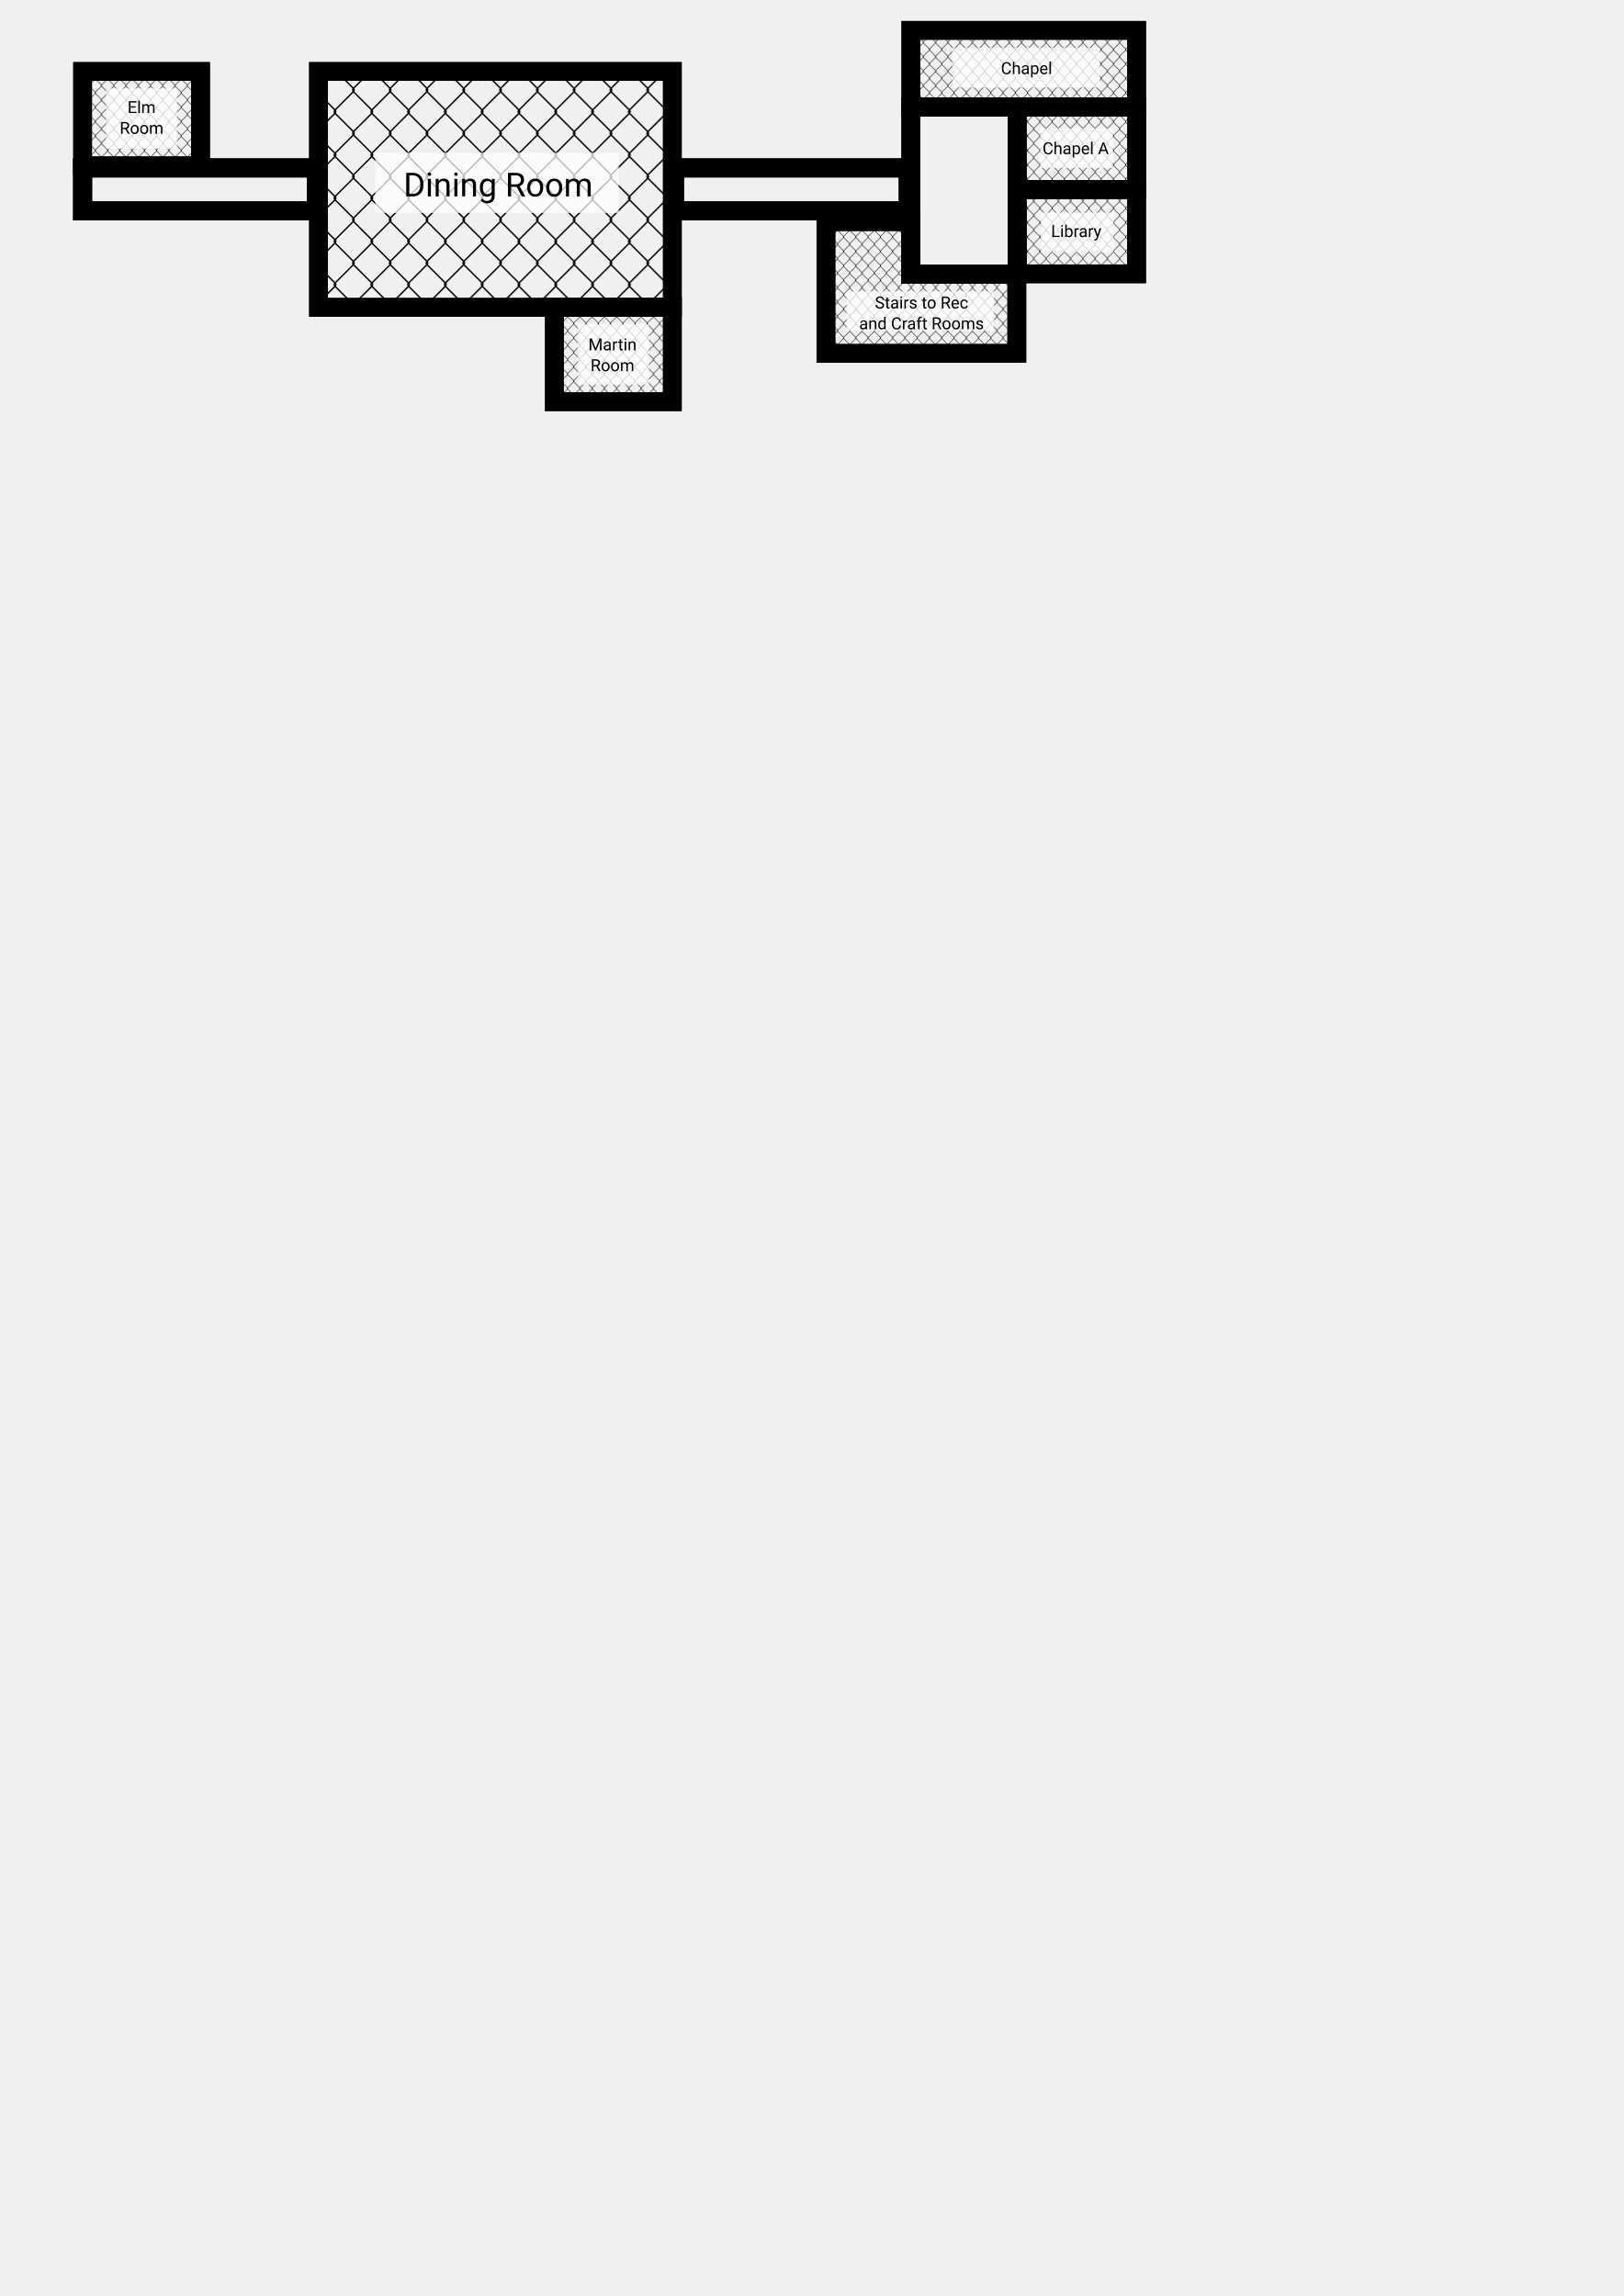
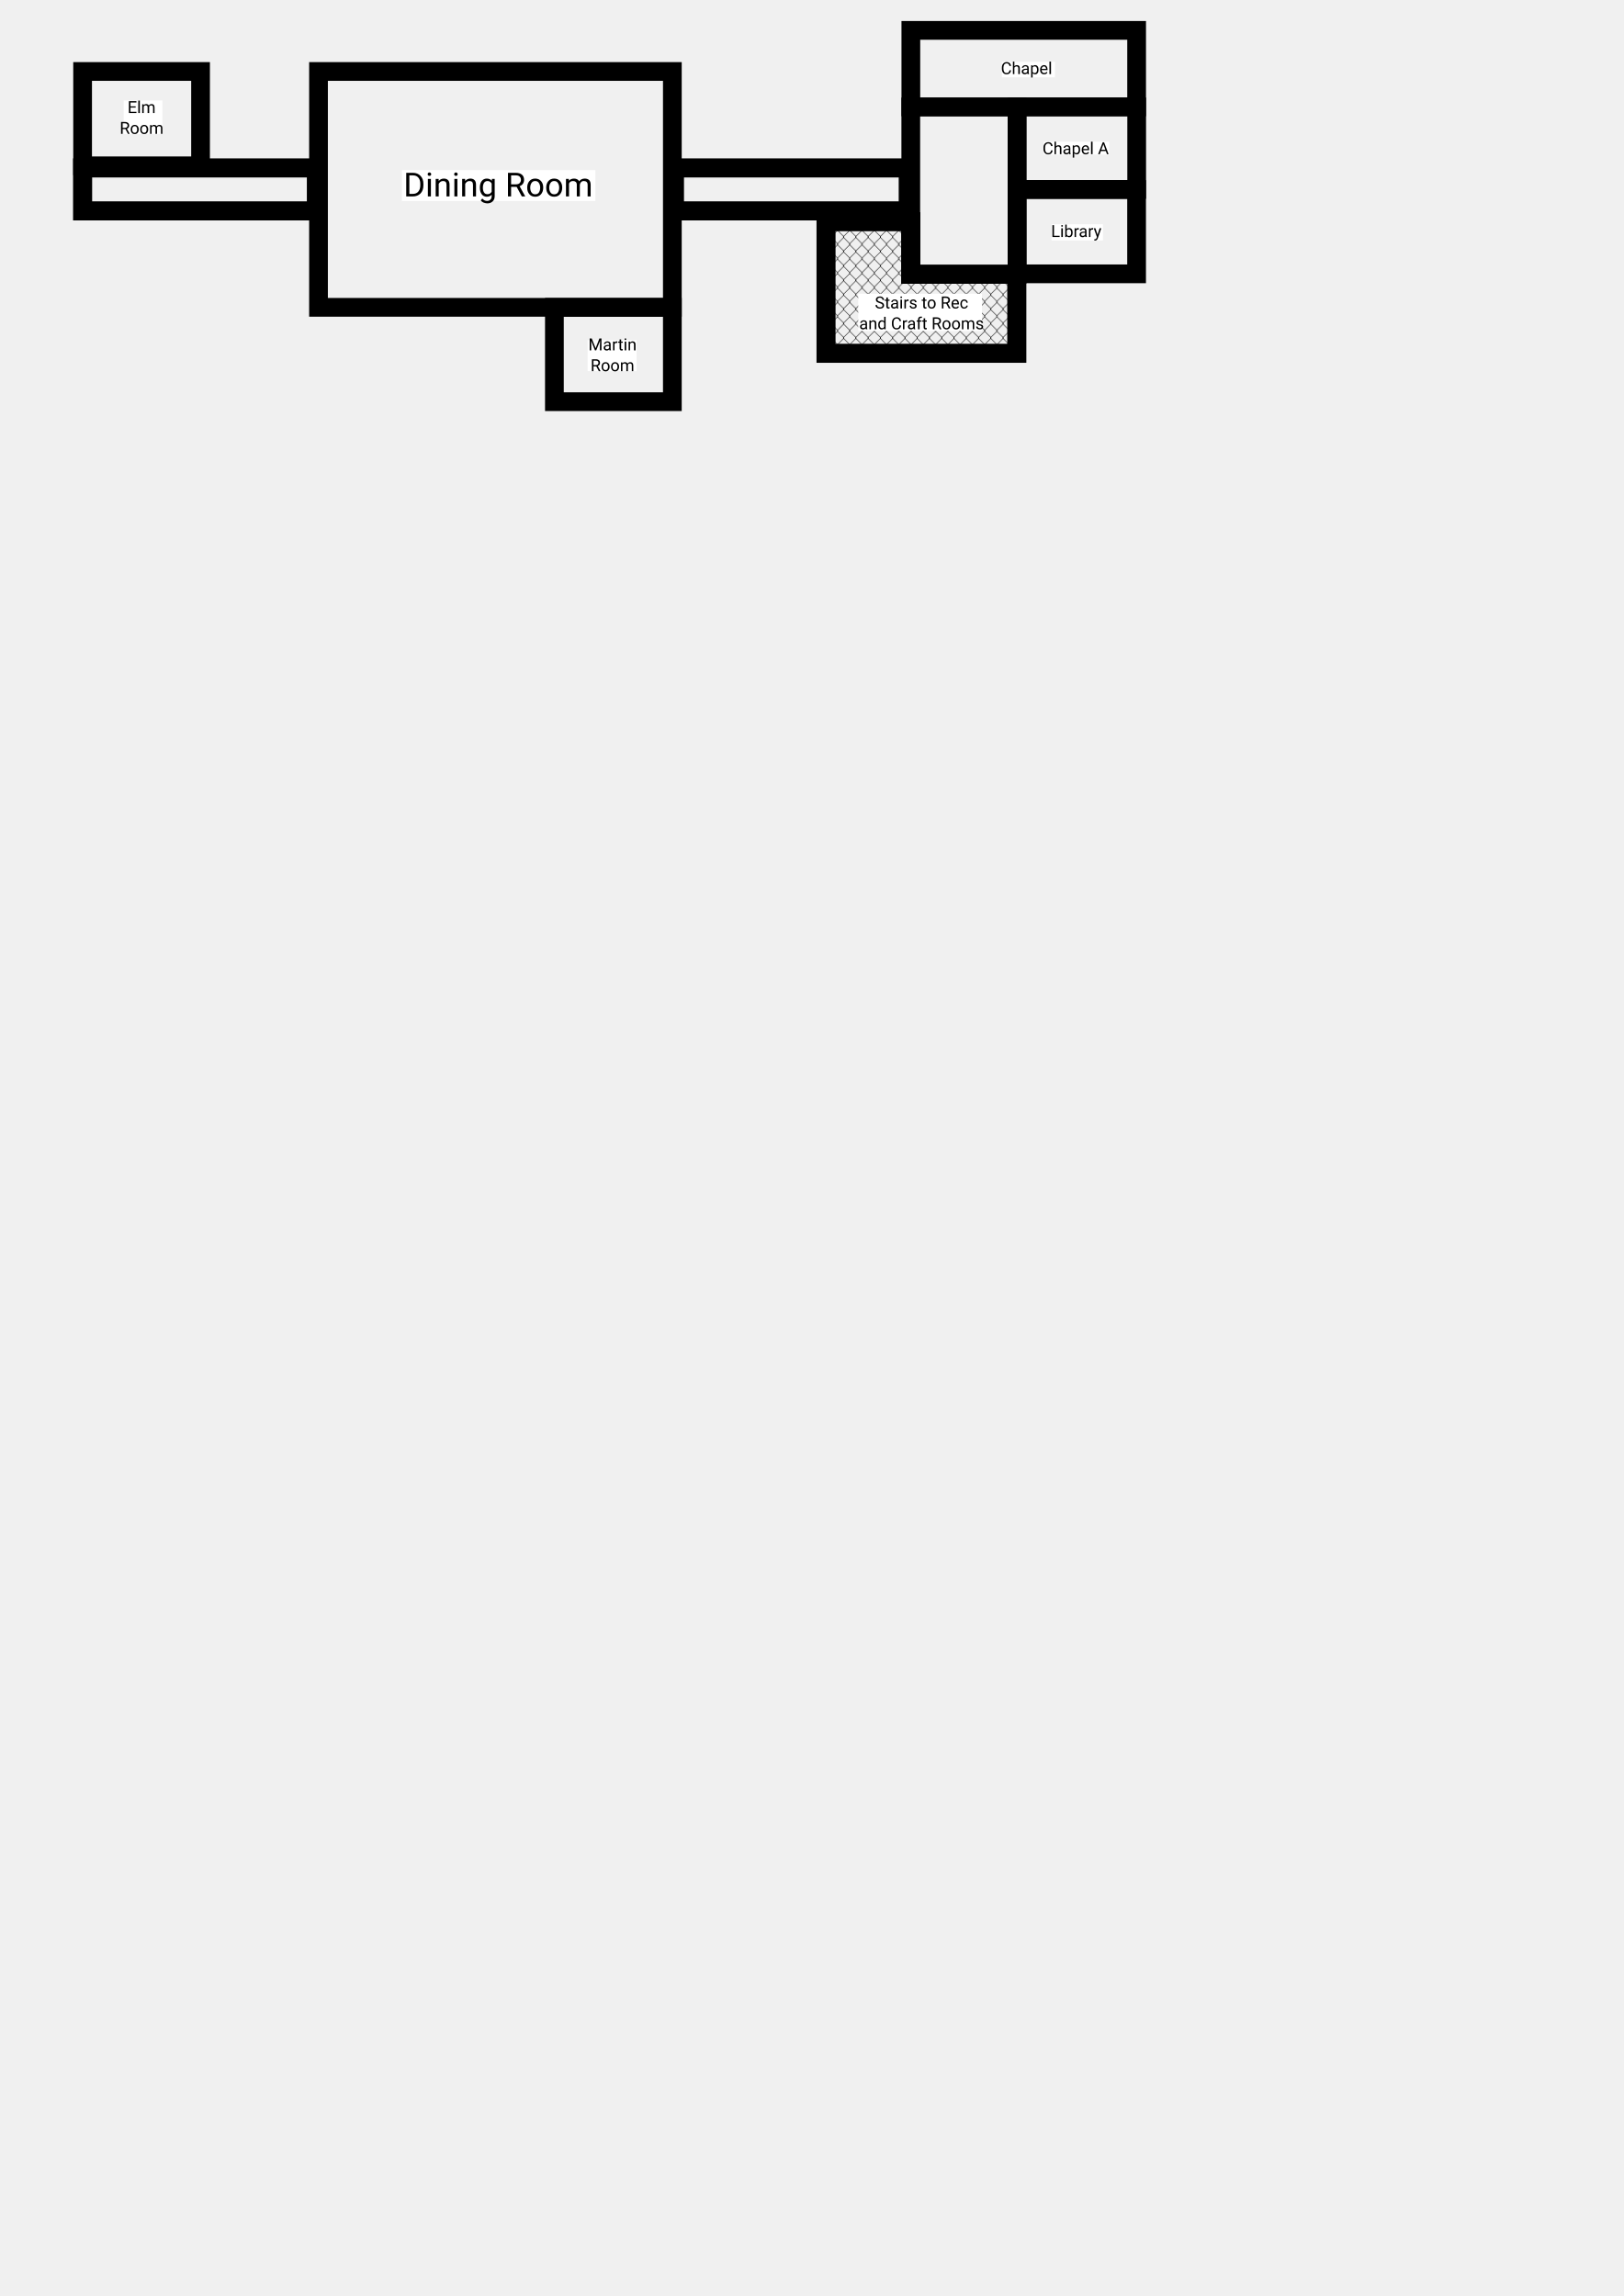
<svg xmlns="http://www.w3.org/2000/svg" xmlns:xlink="http://www.w3.org/1999/xlink" width="210mm" height="297mm" viewBox="0 0 210 297" version="1.1" id="svg1">
  <defs id="defs1">
    <pattern xlink:href="#WireFence" preserveAspectRatio="xMidYMid" id="pattern49" patternTransform="matrix(0.03050959,0,0,0.03050959,-19.82556,-6.009765)" x="0" y="0" />
    <pattern xlink:href="#WireFence" preserveAspectRatio="xMidYMid" id="pattern48" patternTransform="matrix(0.03050959,0,0,0.03050959,-19.82556,-6.009765)" x="0" y="0" />
    <pattern xlink:href="#WireFence" preserveAspectRatio="xMidYMid" id="pattern47" patternTransform="matrix(0.03050959,0,0,0.03050959,-19.82556,-6.009765)" x="0" y="0" />
    <pattern xlink:href="#WireFence" preserveAspectRatio="xMidYMid" id="pattern46" patternTransform="matrix(0.03050959,0,0,0.03050959,-19.82556,-6.009765)" x="0" y="0" />
    <linearGradient id="swatch45">
      <stop style="stop-color:#000000;stop-opacity:1;" offset="0" id="stop45" />
    </linearGradient>
    <pattern xlink:href="#WireFence" preserveAspectRatio="xMidYMid" id="pattern45" patternTransform="matrix(0.03050959,0,0,0.03050959,-19.82556,-6.009765)" x="0" y="0" />
    <pattern xlink:href="#WireFence" preserveAspectRatio="xMidYMid" id="pattern44" patternTransform="matrix(0.03050959,0,0,0.03050959,-19.82556,-6.009765)" x="0" y="0" />
    <pattern xlink:href="#WireFence" preserveAspectRatio="xMidYMid" id="pattern43" patternTransform="matrix(0.09152877,0,0,0.09152877,-19.82556,-6.009765)" x="0" y="0" />
    <pattern patternUnits="userSpaceOnUse" width="52" height="61.14" id="WireFence" patternTransform="scale(0.3,0.3)" preserveAspectRatio="xMidYMid" style="fill:#000000">
      <path id="path42" style="stroke:none" d="m 31.437,0 7.258,7.258 c -0.88,1.331 -0.879,3.016 10e-7,4.348 L 26.072,24.229 14,36.301 0,22.303 v 2.828 l 12.641,12.641 c -0.899,1.341 -0.899,3.116 0,4.457 L 0,54.869 v 2.828 l 14,-14 17.443,17.443 2.828,10e-7 -18.912,-18.912 c 0.898,-1.341 0.898,-3.116 0,-4.457 L 27.488,25.643 40,13.129 l 12,12 L 52,22.301 41.303,11.605 c 0.88,-1.332 0.88,-3.016 0,-4.348 L 48.561,0 H 45.732 L 40,5.732 34.268,0 Z M 52,54.869 l -6.271,6.271 2.828,0 L 52,57.697 Z" />
    </pattern>
    <clipPath clipPathUnits="userSpaceOnUse" id="clipPath39">
      <path id="path39" style="stroke-width:0.1;stroke-linecap:square;paint-order:markers fill stroke;stop-color:#000000" d="m -880.828,-187.298 h 1640.84 v 73.282 h -1640.84 z" />
    </clipPath>
    <clipPath clipPathUnits="userSpaceOnUse" id="clipPath25">
      <rect style="fill:#ff0000;stroke:none;stroke-width:3;stroke-linecap:square;stroke-linejoin:miter;paint-order:stroke markers fill;stop-color:#000000" id="rect25-8" width="78" height="45.033" x="763.613" y="452.824" />
    </clipPath>
    <clipPath clipPathUnits="userSpaceOnUse" id="clipPath27">
      <rect style="fill:none;stroke:#000000;stroke-width:1;stroke-linecap:butt;stroke-linejoin:bevel;paint-order:stroke markers fill;stop-color:#000000" id="rect28-6" width="46.161" height="39.922" x="86.574" y="420.063" />
    </clipPath>
    <clipPath clipPathUnits="userSpaceOnUse" id="clipPath52">
      <path id="path52" style="stroke-width:0.1;stroke-linecap:square;paint-order:markers fill stroke;stop-color:#000000" d="m -880.828,-187.298 h 1640.84 v 73.282 h -1640.84 z" />
    </clipPath>
    <rect x="86.929" y="26.457" width="49.134" height="9.509" id="rect5" />
    <rect x="86.929" y="26.457" width="9.687" height="6.521" id="rect5-9" />
    <rect x="86.929" y="26.457" width="9.687" height="6.521" id="rect5-9-8" />
    <rect x="86.929" y="26.457" width="25.126" height="6.675" id="rect5-9-0" />
    <rect x="86.929" y="26.457" width="10.808" height="4.019" id="rect5-9-5" />
    <rect x="86.929" y="26.457" width="10.808" height="4.019" id="rect5-9-5-4" />
    <rect x="86.929" y="26.457" width="10.808" height="4.019" id="rect5-9-5-43" />
  </defs>
  <g id="layer1">
    <rect style="fill:none;stroke:#000000;stroke-width:2.422;stroke-dasharray:none;stroke-dashoffset:917.099;stroke-opacity:1" id="rect1" width="45.764" height="30.51" x="41.194" y="9.245" />
    <rect style="fill:none;stroke:#000000;stroke-width:2.468;stroke-dasharray:none;stroke-dashoffset:917.099;stroke-opacity:1" id="rect2" width="30.237" height="5.557" x="10.684" y="21.721" />
    <rect style="fill:none;stroke:#000000;stroke-width:2.468;stroke-dasharray:none;stroke-dashoffset:917.099;stroke-opacity:1" id="rect2-3" width="30.237" height="5.557" x="87.23" y="21.721" />
    <rect style="fill:none;stroke:#000000;stroke-width:2.422;stroke-dasharray:none;stroke-dashoffset:917.099;stroke-opacity:1" id="rect3" width="15.255" height="12.204" x="10.684" y="9.245" />
    <rect style="fill:none;stroke:#000000;stroke-width:2.422;stroke-dasharray:none;stroke-dashoffset:917.099;stroke-opacity:1" id="rect3-1" width="15.255" height="12.204" x="71.703" y="39.755" />
    <rect style="fill:none;stroke:#000000;stroke-width:2.422;stroke-dasharray:none;stroke-dashoffset:917.099;stroke-opacity:1" id="rect3-3" width="13.741" height="21.651" x="117.795" y="13.834" />
    <rect style="fill:none;stroke:#000000;stroke-width:2.422;stroke-dasharray:none;stroke-dashoffset:917.099;stroke-opacity:1" id="rect4" width="15.469" height="10.674" x="131.543" y="13.826" />
    <rect style="fill:none;stroke:#000000;stroke-width:2.422;stroke-dasharray:none;stroke-dashoffset:917.099;stroke-opacity:1" id="rect4-4" width="29.201" height="9.897" x="117.803" y="3.929" />
    <rect style="fill:none;stroke:#000000;stroke-width:2.422;stroke-dasharray:none;stroke-dashoffset:917.099;stroke-opacity:1" id="rect4-2" width="15.444" height="10.909" x="131.556" y="24.513" />
    <path style="fill:none;stroke:#000000;stroke-width:2.428;stroke-dasharray:none;stroke-dashoffset:917.099;stroke-opacity:1" d="m 106.822,28.665 v 17.049 h 24.687 V 35.485 h -13.715 v -6.82 z" id="path4" />
  </g>
-   <g id="g15">
-     <rect style="display:inline;fill:url(#pattern43);fill-opacity:1;stroke:#000000;stroke-width:2.422;stroke-dasharray:none;stroke-dashoffset:917.099;stroke-opacity:1" id="rect7" width="45.764" height="30.51" x="41.194" y="9.245" />
-     <rect style="display:inline;fill:none;stroke:#000000;stroke-width:2.468;stroke-dasharray:none;stroke-dashoffset:917.099;stroke-opacity:1" id="rect8" width="30.237" height="5.557" x="10.684" y="21.721" />
-     <rect style="display:inline;fill:none;stroke:#000000;stroke-width:2.468;stroke-dasharray:none;stroke-dashoffset:917.099;stroke-opacity:1" id="rect9" width="30.237" height="5.557" x="87.23" y="21.721" />
-     <rect style="display:inline;fill:url(#pattern44);fill-opacity:1;stroke:#000000;stroke-width:2.422;stroke-dasharray:none;stroke-dashoffset:917.099;stroke-opacity:1" id="rect10" width="15.255" height="12.204" x="10.684" y="9.245" />
-     <rect style="display:inline;fill:url(#pattern49);fill-opacity:1;stroke:#000000;stroke-width:2.422;stroke-dasharray:none;stroke-dashoffset:917.099;stroke-opacity:1" id="rect11" width="15.255" height="12.204" x="71.703" y="39.755" />
-     <rect style="display:inline;fill:none;stroke:#000000;stroke-width:2.422;stroke-dasharray:none;stroke-dashoffset:917.099;stroke-opacity:1" id="rect12" width="13.741" height="21.651" x="117.795" y="13.834" />
-     <rect style="display:inline;fill:url(#pattern46);fill-opacity:1;stroke:#000000;stroke-width:2.422;stroke-dasharray:none;stroke-dashoffset:917.099;stroke-opacity:1" id="rect13" width="15.469" height="10.674" x="131.543" y="13.826" />
-     <rect style="display:inline;fill:url(#pattern45);fill-opacity:1;stroke:#000000;stroke-width:2.422;stroke-dasharray:none;stroke-dashoffset:917.099;stroke-opacity:1" id="rect14" width="29.201" height="9.897" x="117.803" y="3.929" />
-     <rect style="display:inline;fill:url(#pattern47);fill-opacity:1;stroke:#000000;stroke-width:2.422;stroke-dasharray:none;stroke-dashoffset:917.099;stroke-opacity:1" id="rect15" width="15.444" height="10.909" x="131.556" y="24.513" />
+   <g id="g15" style="display:inline">
+     <rect style="display:none;fill:url(#pattern43);fill-opacity:1;stroke:#000000;stroke-width:2.422;stroke-dasharray:none;stroke-dashoffset:917.099;stroke-opacity:1" id="rect7" width="45.764" height="30.51" x="41.194" y="9.245" />
+     <rect style="display:none;fill:none;stroke:#000000;stroke-width:2.468;stroke-dasharray:none;stroke-dashoffset:917.099;stroke-opacity:1" id="rect8" width="30.237" height="5.557" x="10.684" y="21.721" />
+     <rect style="display:none;fill:none;stroke:#000000;stroke-width:2.468;stroke-dasharray:none;stroke-dashoffset:917.099;stroke-opacity:1" id="rect9" width="30.237" height="5.557" x="87.23" y="21.721" />
+     <rect style="display:none;fill:url(#pattern44);fill-opacity:1;stroke:#000000;stroke-width:2.422;stroke-dasharray:none;stroke-dashoffset:917.099;stroke-opacity:1" id="rect10" width="15.255" height="12.204" x="10.684" y="9.245" />
+     <rect style="display:none;fill:url(#pattern49);fill-opacity:1;stroke:#000000;stroke-width:2.422;stroke-dasharray:none;stroke-dashoffset:917.099;stroke-opacity:1" id="rect11" width="15.255" height="12.204" x="71.703" y="39.755" />
+     <rect style="display:none;fill:none;stroke:#000000;stroke-width:2.422;stroke-dasharray:none;stroke-dashoffset:917.099;stroke-opacity:1" id="rect12" width="13.741" height="21.651" x="117.795" y="13.834" />
+     <rect style="display:none;fill:url(#pattern46);fill-opacity:1;stroke:#000000;stroke-width:2.422;stroke-dasharray:none;stroke-dashoffset:917.099;stroke-opacity:1" id="rect13" width="15.469" height="10.674" x="131.543" y="13.826" />
+     <rect style="display:none;fill:url(#pattern45);fill-opacity:1;stroke:#000000;stroke-width:2.422;stroke-dasharray:none;stroke-dashoffset:917.099;stroke-opacity:1" id="rect14" width="29.201" height="9.897" x="117.803" y="3.929" />
+     <rect style="display:none;fill:url(#pattern47);fill-opacity:1;stroke:#000000;stroke-width:2.422;stroke-dasharray:none;stroke-dashoffset:917.099;stroke-opacity:1" id="rect15" width="15.444" height="10.909" x="131.556" y="24.513" />
    <path style="display:inline;fill:url(#pattern48);fill-opacity:1;stroke:#000000;stroke-width:2.428;stroke-dasharray:none;stroke-dashoffset:917.099;stroke-opacity:1" d="m 106.822,28.665 v 17.049 h 24.687 V 35.485 h -13.715 v -6.82 z" id="path15" />
  </g>
  <g id="layer4" style="display:inline">
-     <rect style="fill:#ffffff;fill-opacity:0.738;stroke:none;stroke-width:0.404;stroke-dasharray:none;stroke-dashoffset:917.099" id="rect6" width="31.494" height="7.796" x="48.525" y="19.754" />
-     <rect style="fill:#ffffff;fill-opacity:0.738;stroke:none;stroke-width:0.218;stroke-dasharray:none;stroke-dashoffset:917.099" id="rect6-3" width="9.153" height="7.796" x="13.735" y="11.449" />
-     <rect style="fill:#ffffff;fill-opacity:0.738;stroke:none;stroke-width:0.218;stroke-dasharray:none;stroke-dashoffset:917.099" id="rect6-1" width="9.153" height="7.796" x="74.754" y="41.958" />
-     <rect style="fill:#ffffff;fill-opacity:0.738;stroke:none;stroke-width:0.254;stroke-dasharray:none;stroke-dashoffset:917.099" id="rect6-36" width="19.029" height="5.119" x="109.503" y="37.686" />
-     <rect style="fill:#ffffff;fill-opacity:0.738;stroke:none;stroke-width:0.254;stroke-dasharray:none;stroke-dashoffset:917.099" id="rect6-36-2" width="19.029" height="5.119" x="123.208" y="6.194" />
-     <rect style="fill:#ffffff;fill-opacity:0.738;stroke:none;stroke-width:0.179;stroke-dasharray:none;stroke-dashoffset:917.099" id="rect6-36-22" width="9.417" height="5.119" x="134.519" y="16.601" />
-     <rect style="fill:#ffffff;fill-opacity:0.738;stroke:none;stroke-width:0.179;stroke-dasharray:none;stroke-dashoffset:917.099" id="rect6-36-22-6" width="9.417" height="5.119" x="134.616" y="27.494" />
+     <rect style="fill:#ffffff;fill-opacity:1;stroke:none;stroke-width:0.258;stroke-dasharray:none;stroke-dashoffset:917.099" id="rect6" width="25.019" height="4" x="51.981" y="22" />
+     <rect style="fill:#ffffff;fill-opacity:1;stroke:none;stroke-width:0.12;stroke-dasharray:none;stroke-dashoffset:917.099" id="rect6-3" width="5" height="4.336" x="16" y="13" />
+     <rect style="fill:#ffffff;fill-opacity:1;stroke:none;stroke-width:0.13;stroke-dasharray:none;stroke-dashoffset:917.099" id="rect6-1" width="6.337" height="4" x="76" y="44" />
+     <rect style="fill:#ffffff;fill-opacity:1;stroke:none;stroke-width:0.226;stroke-dasharray:none;stroke-dashoffset:917.099" id="rect6-36" width="16" height="4.806" x="111" y="38" />
+     <rect style="fill:#ffffff;fill-opacity:1;stroke:none;stroke-width:0.095;stroke-dasharray:none;stroke-dashoffset:917.099" id="rect6-36-2" width="6.867" height="2" x="129.577" y="8" />
+     <rect style="fill:#ffffff;fill-opacity:1;stroke:none;stroke-width:0.097;stroke-dasharray:none;stroke-dashoffset:917.099" id="rect6-36-22" width="8.456" height="1.661" x="135" y="18.33" />
+     <rect style="fill:#ffffff;fill-opacity:1;stroke:none;stroke-width:0.096;stroke-dasharray:none;stroke-dashoffset:917.099" id="rect6-36-22-6" width="6.649" height="2.108" x="136" y="29" />
  </g>
  <g id="layer2">
-     <text xml:space="preserve" transform="matrix(0.8072329,0,0,0.8072329,-17.98547,0.2843137)" id="text5" style="font-style:normal;font-variant:normal;font-weight:normal;font-stretch:normal;font-size:5.333px;font-family:roboto;-inkscape-font-specification:roboto;text-align:start;writing-mode:lr-tb;direction:ltr;white-space:pre;shape-inside:url(#rect5);display:inline;fill:#000000;fill-opacity:1;stroke:none;stroke-width:0.5;stroke-dasharray:none;stroke-dashoffset:917.099;stroke-opacity:1">
-       <tspan x="86.93" y="31.124" id="tspan4">Dining Room</tspan>
+     <text xml:space="preserve" transform="matrix(0.8072329,0,0,0.8072329,-17.98547,0.2843137)" id="text5" style="font-style:normal;font-variant:normal;font-weight:normal;font-stretch:normal;font-size:5.333px;font-family:roboto;-inkscape-font-specification:roboto;text-align:start;writing-mode:lr-tb;direction:ltr;white-space:pre;shape-inside:url(#rect5);display:inline;fill:#000000;fill-opacity:1;stroke:none;stroke-width:0;stroke-dasharray:none;stroke-dashoffset:917.099;stroke-opacity:1">
+       <tspan x="86.93" y="31.124" id="tspan1">Dining Room</tspan>
    </text>
-     <text xml:space="preserve" transform="matrix(0.8072329,0,0,0.8072329,-55.7676,-8.615944)" id="text5-9" style="font-style:normal;font-variant:normal;font-weight:normal;font-stretch:normal;font-size:2.667px;font-family:roboto;-inkscape-font-specification:roboto;text-align:center;writing-mode:lr-tb;direction:ltr;white-space:pre;shape-inside:url(#rect5-9);display:inline;fill:#000000;fill-opacity:1;stroke:none;stroke-width:0.5;stroke-dasharray:none;stroke-dashoffset:917.099;stroke-opacity:1" x="3.311" y="0">
-       <tspan x="89.522" y="28.79" id="tspan5">Elm
+     <text xml:space="preserve" transform="matrix(0.8072329,0,0,0.8072329,-55.7676,-8.615944)" id="text5-9" style="font-style:normal;font-variant:normal;font-weight:normal;font-stretch:normal;font-size:2.667px;font-family:roboto;-inkscape-font-specification:roboto;text-align:center;writing-mode:lr-tb;direction:ltr;white-space:pre;shape-inside:url(#rect5-9);display:inline;fill:#000000;fill-opacity:1;stroke:none;stroke-width:0;stroke-dasharray:none;stroke-dashoffset:917.099;stroke-opacity:1" x="3.311" y="0">
+       <tspan x="89.522" y="28.79" id="tspan2">Elm
</tspan>
-       <tspan x="88.262" y="32.124" id="tspan6">Room</tspan>
+       <tspan x="88.262" y="32.124" id="tspan3">Room</tspan>
    </text>
-     <text xml:space="preserve" transform="matrix(0.8072329,0,0,0.8072329,5.130528,22.07792)" id="text5-9-0" style="font-style:normal;font-variant:normal;font-weight:normal;font-stretch:normal;font-size:2.667px;font-family:roboto;-inkscape-font-specification:roboto;text-align:center;writing-mode:lr-tb;direction:ltr;white-space:pre;shape-inside:url(#rect5-9-8);display:inline;fill:#000000;fill-opacity:1;stroke:none;stroke-width:0.5;stroke-dasharray:none;stroke-dashoffset:917.099;stroke-opacity:1" x="3.311" y="0">
-       <tspan x="87.903" y="28.79" id="tspan7">Martin
+     <text xml:space="preserve" transform="matrix(0.8072329,0,0,0.8072329,5.130528,22.07792)" id="text5-9-0" style="font-style:normal;font-variant:normal;font-weight:normal;font-stretch:normal;font-size:2.667px;font-family:roboto;-inkscape-font-specification:roboto;text-align:center;writing-mode:lr-tb;direction:ltr;white-space:pre;shape-inside:url(#rect5-9-8);display:inline;fill:#000000;fill-opacity:1;stroke:none;stroke-width:0;stroke-dasharray:none;stroke-dashoffset:917.099;stroke-opacity:1" x="3.311" y="0">
+       <tspan x="87.903" y="28.79" id="tspan4">Martin
</tspan>
-       <tspan x="88.262" y="32.124" id="tspan8">Room</tspan>
+       <tspan x="88.262" y="32.124" id="tspan5">Room</tspan>
    </text>
-     <text xml:space="preserve" transform="matrix(0.8072329,0,0,0.8072329,38.87453,16.65779)" id="text5-9-2" style="font-style:normal;font-variant:normal;font-weight:normal;font-stretch:normal;font-size:2.667px;font-family:roboto;-inkscape-font-specification:roboto;text-align:center;writing-mode:lr-tb;direction:ltr;white-space:pre;shape-inside:url(#rect5-9-0);display:inline;fill:#000000;fill-opacity:1;stroke:none;stroke-width:0.5;stroke-dasharray:none;stroke-dashoffset:917.099;stroke-opacity:1" x="3.311" y="0">
-       <tspan x="92.003" y="28.79" id="tspan9">Stairs to Rec
+     <text xml:space="preserve" transform="matrix(0.8072329,0,0,0.8072329,38.87453,16.65779)" id="text5-9-2" style="font-style:normal;font-variant:normal;font-weight:normal;font-stretch:normal;font-size:2.667px;font-family:roboto;-inkscape-font-specification:roboto;text-align:center;writing-mode:lr-tb;direction:ltr;white-space:pre;shape-inside:url(#rect5-9-0);display:inline;fill:#000000;fill-opacity:1;stroke:none;stroke-width:0;stroke-dasharray:none;stroke-dashoffset:917.099;stroke-opacity:1" x="3.311" y="0">
+       <tspan x="92.003" y="28.79" id="tspan6">Stairs to Rec
</tspan>
-       <tspan x="89.499" y="32.124" id="tspan10">and Craft Rooms</tspan>
+       <tspan x="89.499" y="32.124" id="tspan7">and Craft Rooms</tspan>
    </text>
-     <text xml:space="preserve" transform="matrix(0.8072329,0,0,0.8072329,64.58406,-3.295849)" id="text5-9-6" style="font-style:normal;font-variant:normal;font-weight:normal;font-stretch:normal;font-size:2.667px;font-family:roboto;-inkscape-font-specification:roboto;text-align:center;writing-mode:lr-tb;direction:ltr;white-space:pre;shape-inside:url(#rect5-9-5);display:inline;fill:#000000;fill-opacity:1;stroke:none;stroke-width:0.5;stroke-dasharray:none;stroke-dashoffset:917.099;stroke-opacity:1" x="3.311" y="0">
-       <tspan x="87.025" y="28.79" id="tspan11">Chapel A</tspan>
+     <text xml:space="preserve" transform="matrix(0.8072329,0,0,0.8072329,64.58406,-3.295849)" id="text5-9-6" style="font-style:normal;font-variant:normal;font-weight:normal;font-stretch:normal;font-size:2.667px;font-family:roboto;-inkscape-font-specification:roboto;text-align:center;writing-mode:lr-tb;direction:ltr;white-space:pre;shape-inside:url(#rect5-9-5);display:inline;fill:#000000;fill-opacity:1;stroke:none;stroke-width:0;stroke-dasharray:none;stroke-dashoffset:917.099;stroke-opacity:1" x="3.311" y="0">
+       <tspan x="87.025" y="28.79" id="tspan8">Chapel A</tspan>
    </text>
-     <text xml:space="preserve" transform="matrix(0.8072329,0,0,0.8072329,58.23261,-13.655)" id="text5-9-6-8" style="font-style:normal;font-variant:normal;font-weight:normal;font-stretch:normal;font-size:2.667px;font-family:roboto;-inkscape-font-specification:roboto;text-align:center;writing-mode:lr-tb;direction:ltr;white-space:pre;shape-inside:url(#rect5-9-5-43);display:inline;fill:#000000;fill-opacity:1;stroke:none;stroke-width:0.5;stroke-dasharray:none;stroke-dashoffset:917.099;stroke-opacity:1" x="3.311" y="0">
-       <tspan x="88.226" y="28.79" id="tspan12">Chapel</tspan>
+     <text xml:space="preserve" transform="matrix(0.8072329,0,0,0.8072329,58.23261,-13.655)" id="text5-9-6-8" style="font-style:normal;font-variant:normal;font-weight:normal;font-stretch:normal;font-size:2.667px;font-family:roboto;-inkscape-font-specification:roboto;text-align:center;writing-mode:lr-tb;direction:ltr;white-space:pre;shape-inside:url(#rect5-9-5-43);display:inline;fill:#000000;fill-opacity:1;stroke:none;stroke-width:0;stroke-dasharray:none;stroke-dashoffset:917.099;stroke-opacity:1" x="3.311" y="0">
+       <tspan x="88.226" y="28.79" id="tspan9">Chapel</tspan>
    </text>
-     <text xml:space="preserve" transform="matrix(0.8072329,0,0,0.8072329,64.66152,7.421786)" id="text5-9-6-5" style="font-style:normal;font-variant:normal;font-weight:normal;font-stretch:normal;font-size:2.667px;font-family:roboto;-inkscape-font-specification:roboto;text-align:center;writing-mode:lr-tb;direction:ltr;white-space:pre;shape-inside:url(#rect5-9-5-4);display:inline;fill:#000000;fill-opacity:1;stroke:none;stroke-width:0.5;stroke-dasharray:none;stroke-dashoffset:917.099;stroke-opacity:1" x="3.311" y="0">
-       <tspan x="88.297" y="28.79" id="tspan13">Library</tspan>
+     <text xml:space="preserve" transform="matrix(0.8072329,0,0,0.8072329,64.66152,7.421786)" id="text5-9-6-5" style="font-style:normal;font-variant:normal;font-weight:normal;font-stretch:normal;font-size:2.667px;font-family:roboto;-inkscape-font-specification:roboto;text-align:center;writing-mode:lr-tb;direction:ltr;white-space:pre;shape-inside:url(#rect5-9-5-4);display:inline;fill:#000000;fill-opacity:1;stroke:none;stroke-width:0;stroke-dasharray:none;stroke-dashoffset:917.099;stroke-opacity:1" x="3.311" y="0">
+       <tspan x="88.297" y="28.79" id="tspan10">Library</tspan>
    </text>
  </g>
</svg>
